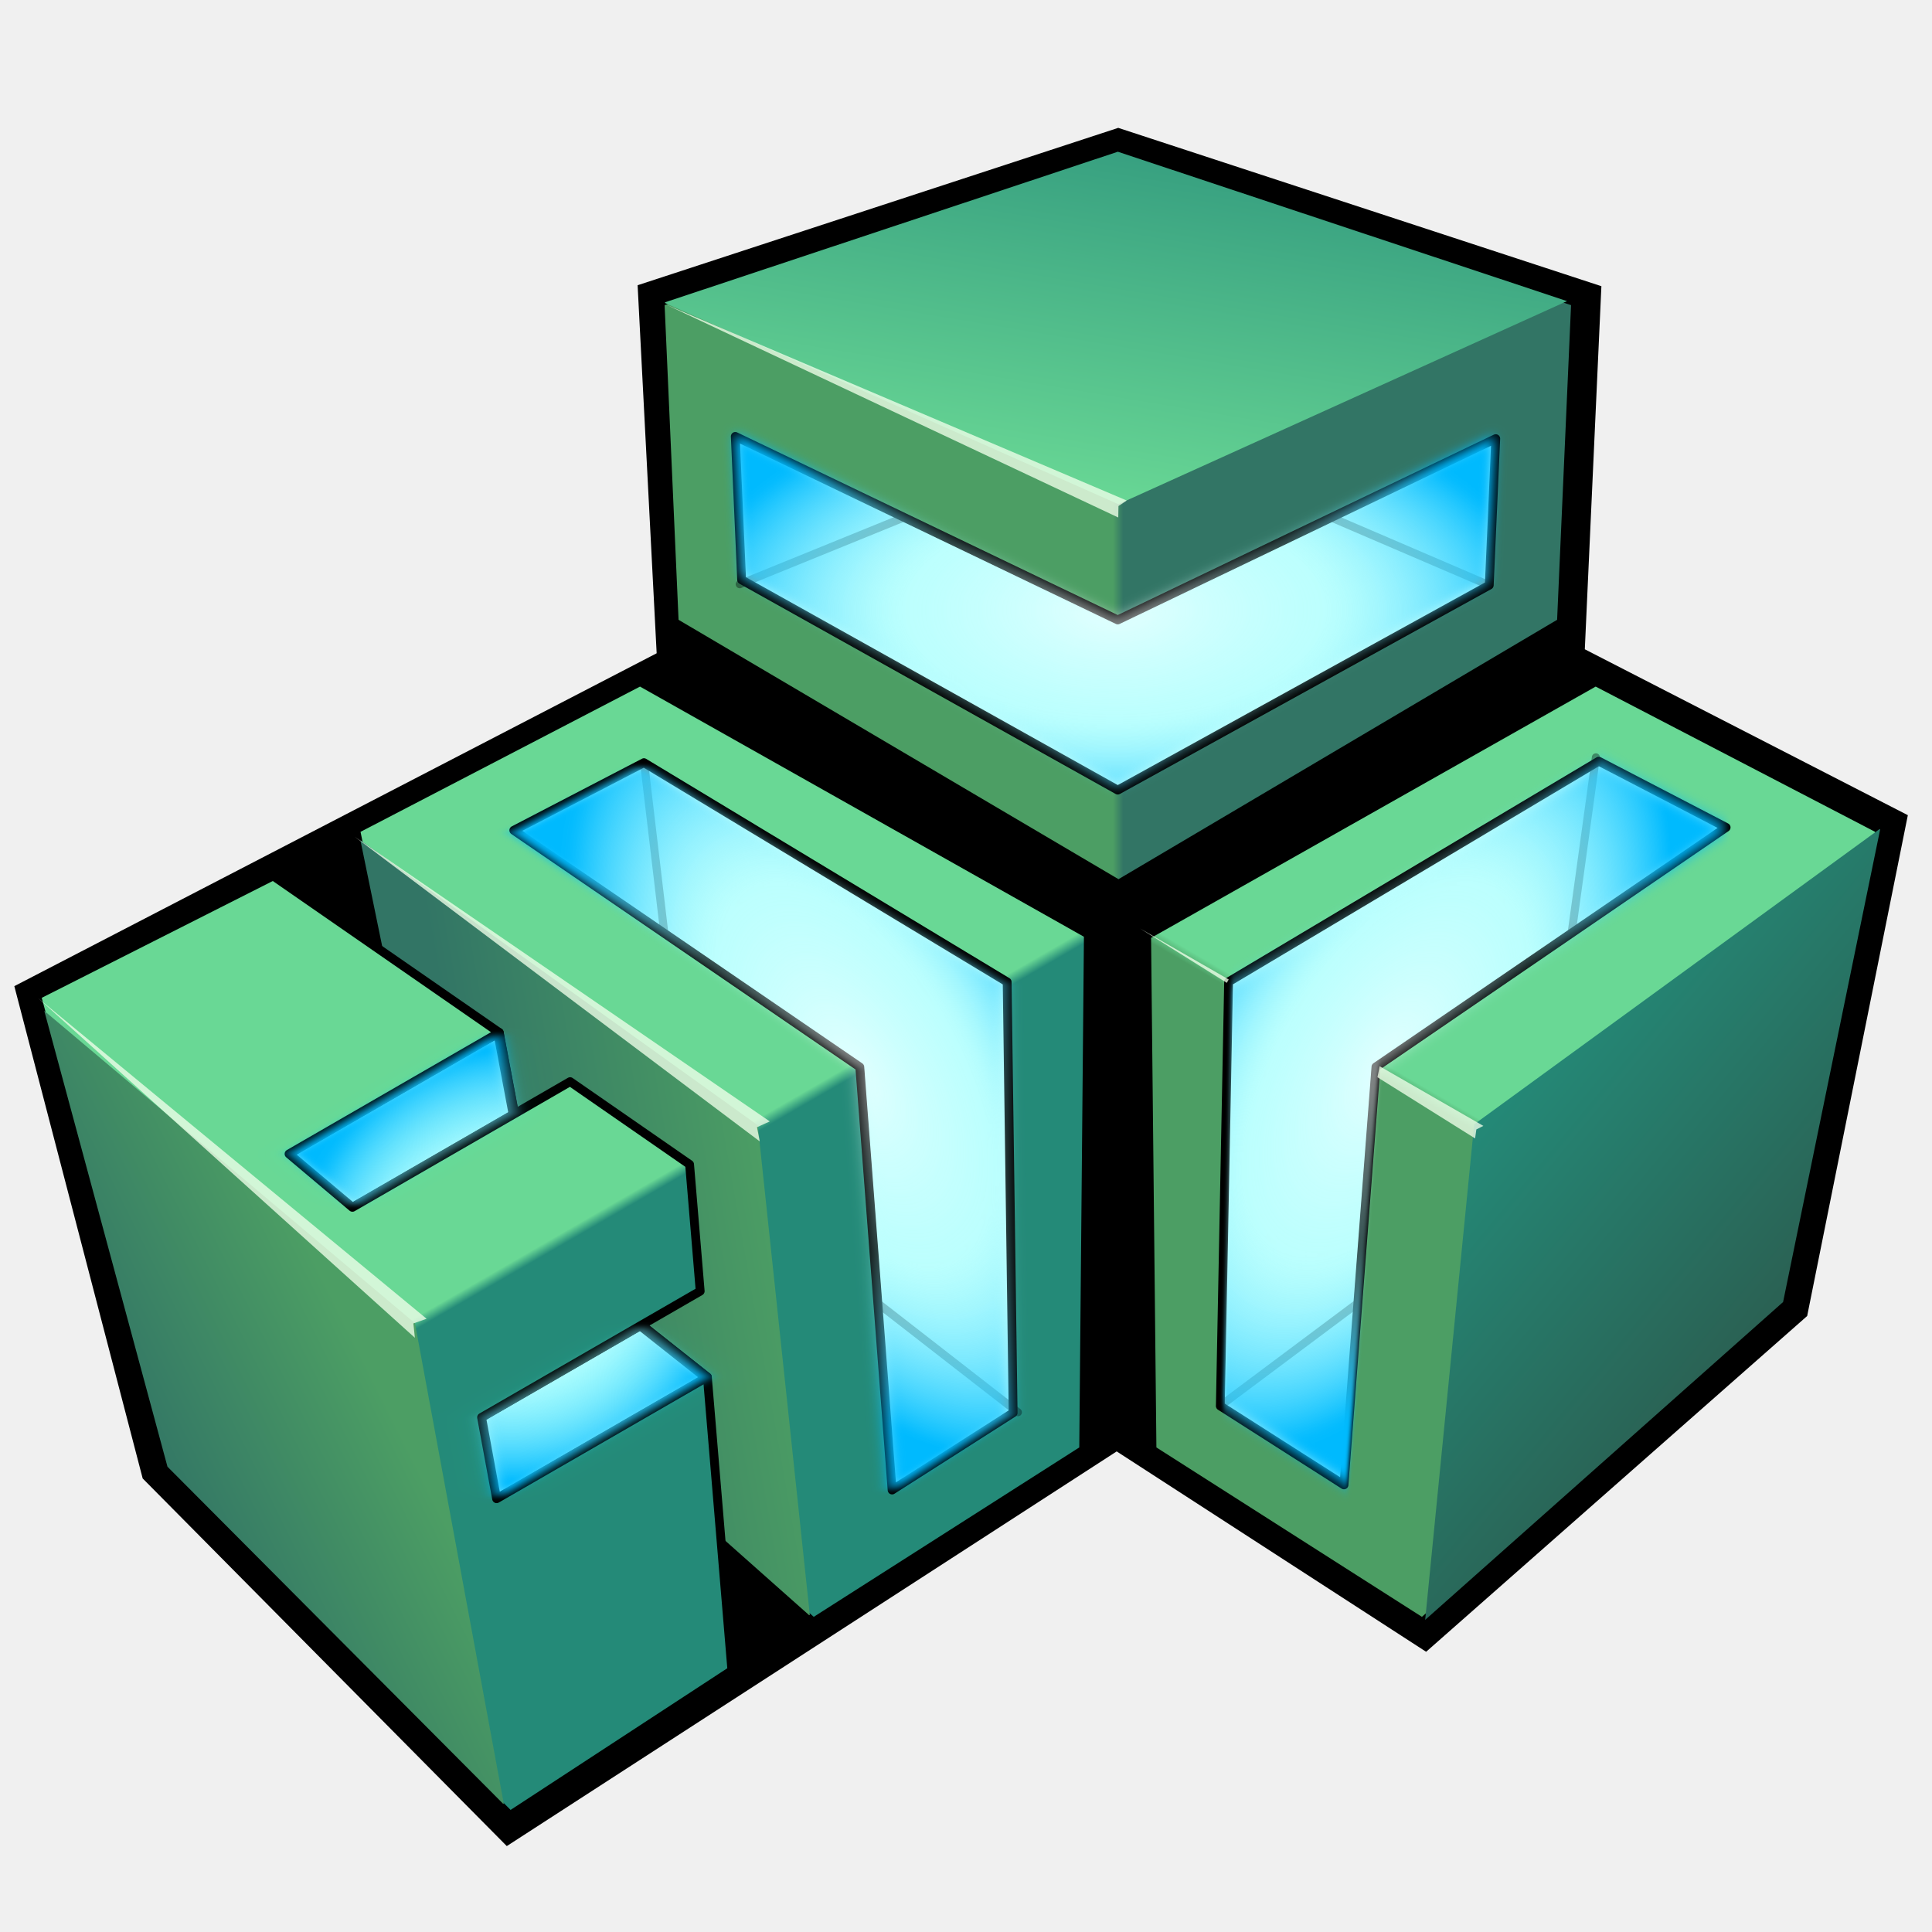
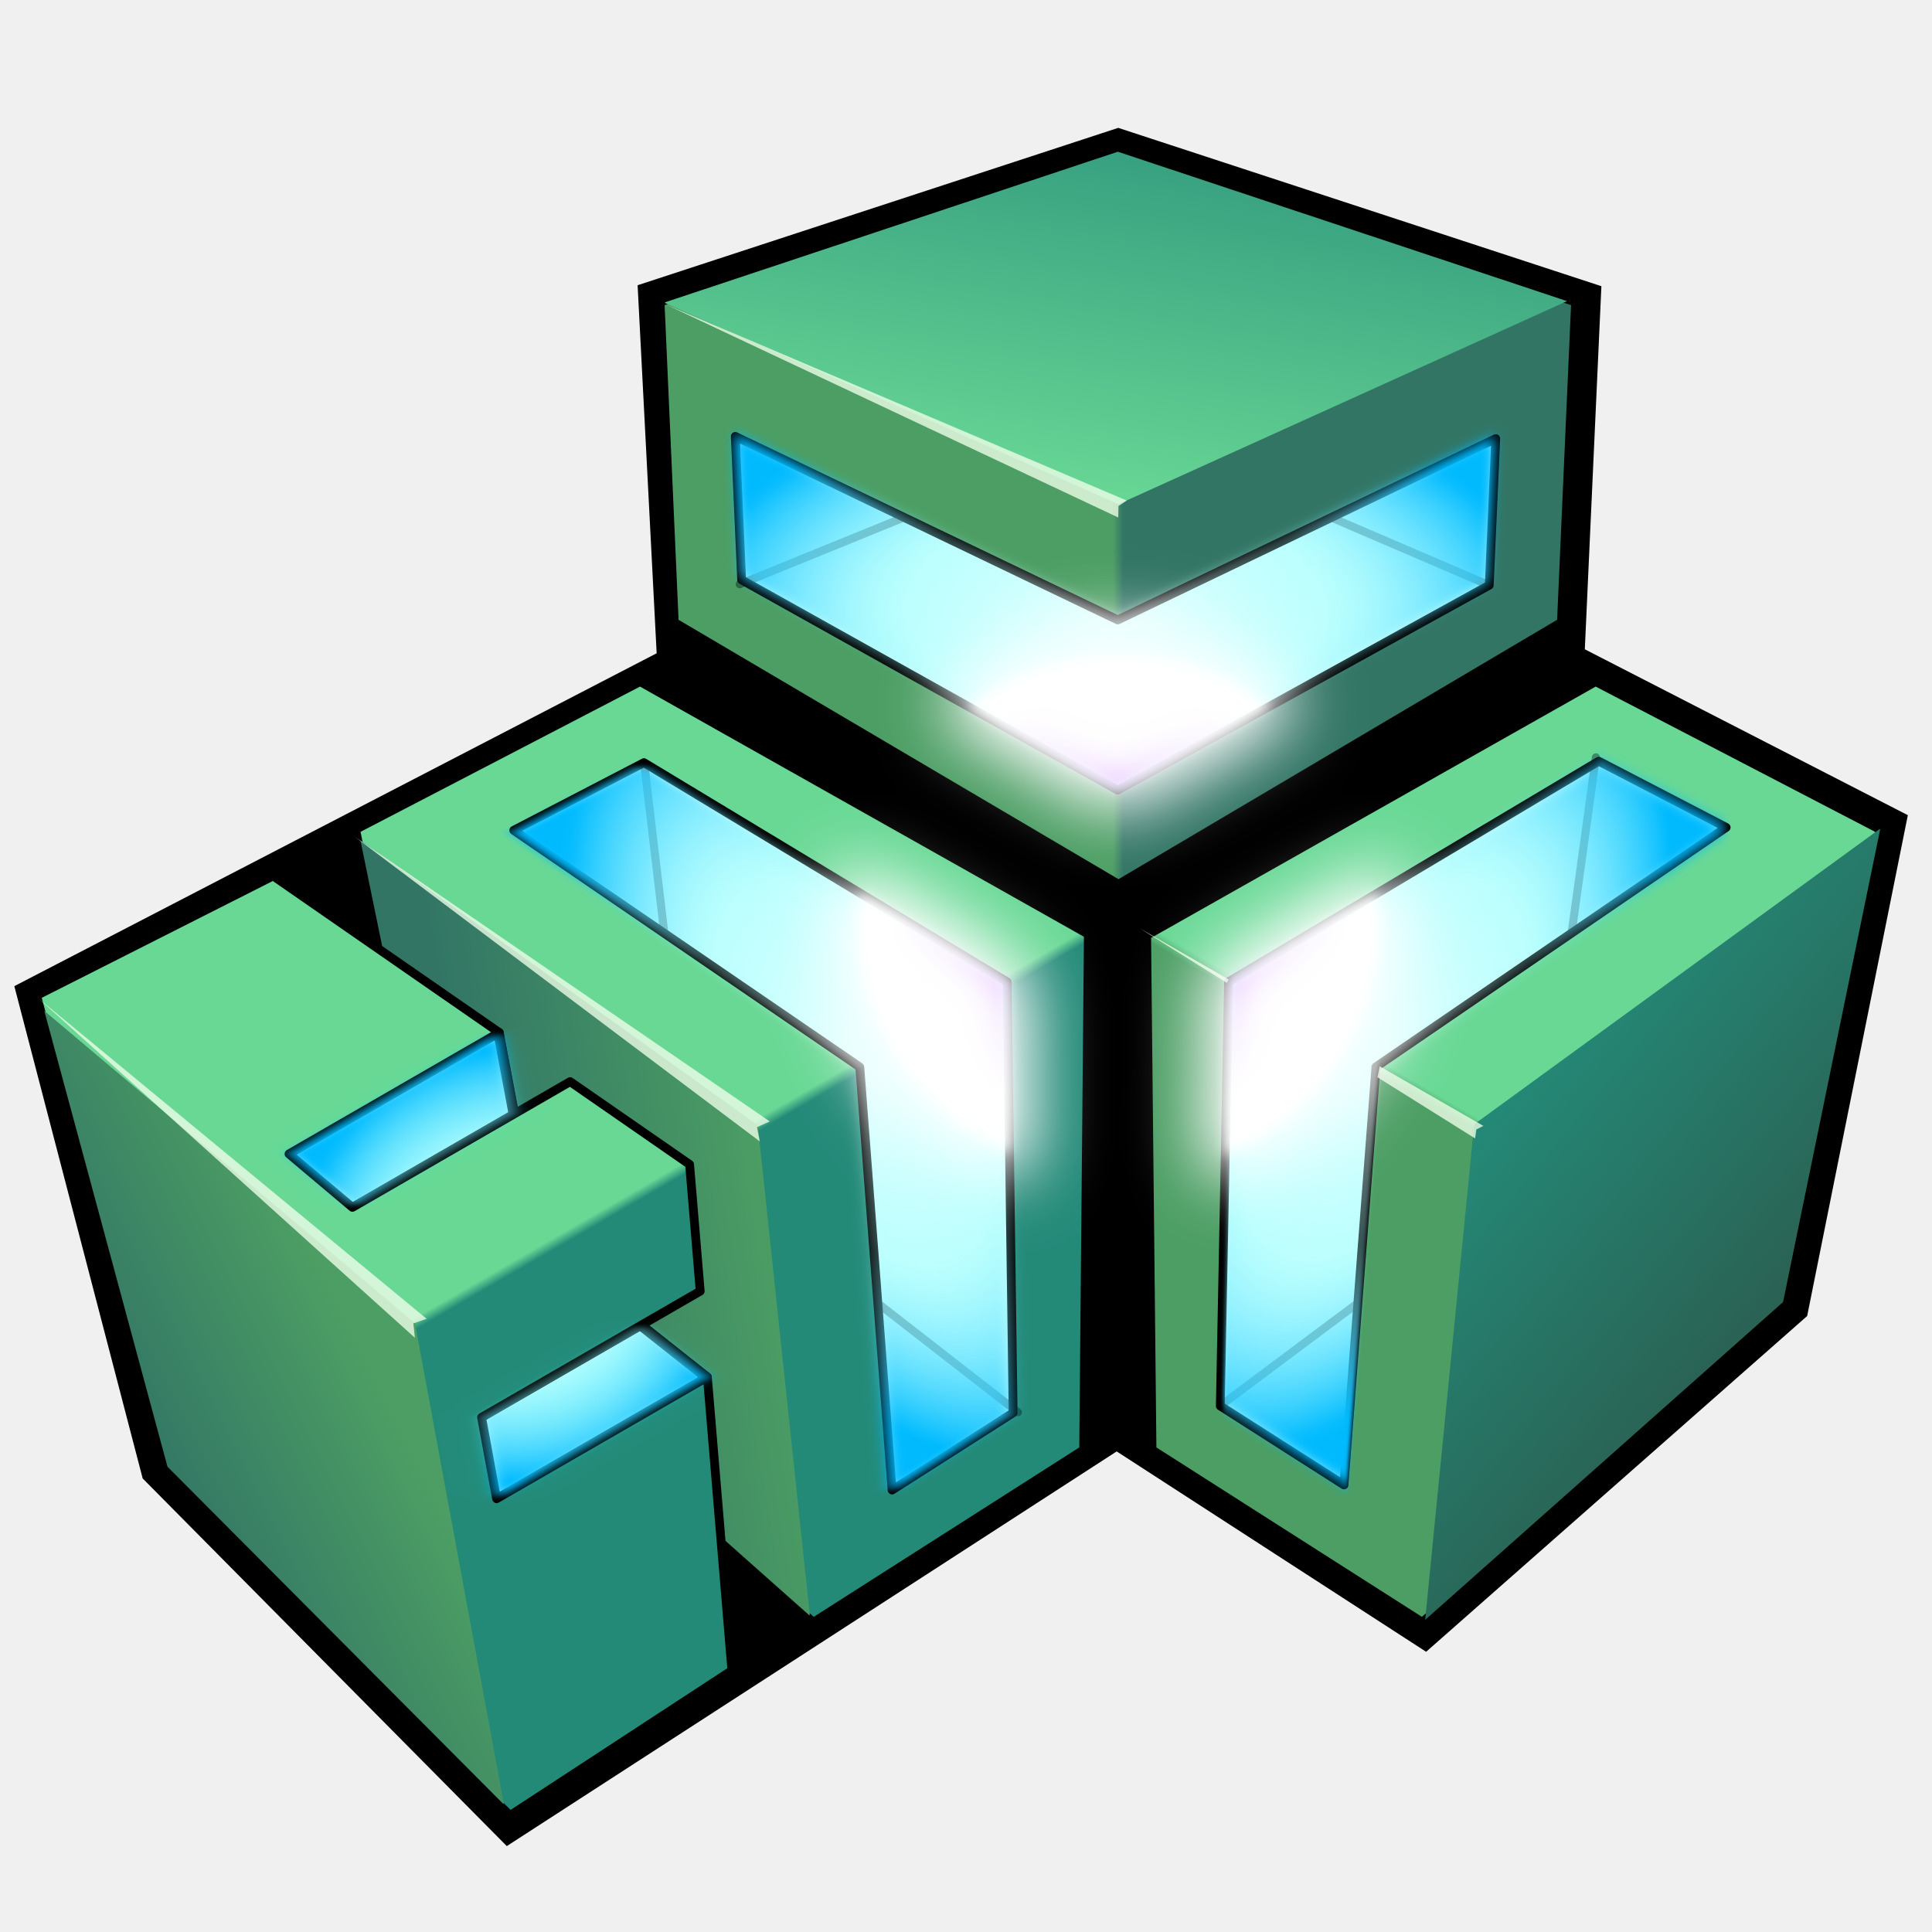
<svg xmlns="http://www.w3.org/2000/svg" xmlns:xlink="http://www.w3.org/1999/xlink" width="512" height="512" viewBox="0 0 512 512" id="svg2" version="1.1">
  <defs id="defs4">
+     <linearGradient id="linearGradient4269">
+       <stop style="stop-color:#9c04ff;stop-opacity:1" offset="0" id="stop4271" />
+       <stop id="stop4277" offset="0.422" style="stop-color:#9b02ff;stop-opacity:1" />
+       <stop style="stop-color:#ffffff;stop-opacity:1" offset="1" id="stop4273" />
+     </linearGradient>
    <linearGradient id="linearGradient4358-9">
      <stop style="stop-color:#2a6254;stop-opacity:1" offset="0" id="stop4582" />
      <stop style="stop-color:#248a78;stop-opacity:1" offset="1" id="stop4584" />
    </linearGradient>
    <linearGradient id="linearGradient4917-0">
      <stop id="stop4570" offset="0" style="stop-color:#4c9e64;stop-opacity:1" />
      <stop id="stop4572" offset="1" style="stop-color:#69d895;stop-opacity:1" />
    </linearGradient>
    <linearGradient id="linearGradient4358">
      <stop id="stop4537" offset="0" style="stop-color:#327565;stop-opacity:1" />
      <stop id="stop4539" offset="1" style="stop-color:#4c9e64;stop-opacity:1" />
    </linearGradient>
    <linearGradient id="linearGradient5368">
      <stop id="stop5372" offset="0" style="stop-color:#ffffff;stop-opacity:0.534" />
      <stop style="stop-color:#a8fffe;stop-opacity:0.329" offset="0.5" id="stop5378" />
      <stop id="stop5370" offset="1" style="stop-color:#00bafe;stop-opacity:1" />
    </linearGradient>
    <linearGradient id="linearGradient4917">
      <stop style="stop-color:#248a78;stop-opacity:1" offset="0" id="stop4919" />
      <stop style="stop-color:#69d895;stop-opacity:1" offset="1" id="stop4921" />
    </linearGradient>
    <linearGradient id="linearGradient4312">
      <stop style="stop-color:#000000;stop-opacity:1;" offset="0" id="stop4314" />
      <stop style="stop-color:#000000;stop-opacity:0;" offset="1" id="stop4316" />
    </linearGradient>
    <linearGradient xlink:href="#linearGradient4312" id="linearGradient4318" x1="-282.664" y1="79.622" x2="280.963" y2="79.622" gradientUnits="userSpaceOnUse" />
    <linearGradient gradientTransform="translate(279.3168,264.7703)" xlink:href="#linearGradient4358" id="linearGradient4860-3" gradientUnits="userSpaceOnUse" x1="-219.938" y1="2.961" x2="-5.751" y2="80.974" />
    <linearGradient gradientTransform="translate(509.0751,282.7091)" xlink:href="#linearGradient4917" id="linearGradient4923-4" x1="-201.543" y1="83.675" x2="-201.543" y2="75.7" gradientUnits="userSpaceOnUse" />
    <filter style="color-interpolation-filters:sRGB" id="filter5364" x="-0.172" width="1.344" y="-0.107" height="1.214">
      <feGaussianBlur stdDeviation="13.583" id="feGaussianBlur5366" />
    </filter>
    <filter style="color-interpolation-filters:sRGB" id="filter5380" x="-0.038" width="1.076" y="-0.018" height="1.035">
      <feGaussianBlur stdDeviation="4.224" id="feGaussianBlur5382" />
    </filter>
    <radialGradient xlink:href="#linearGradient5368" id="radialGradient5374-0" cx="72.105" cy="81.383" fx="72.105" fy="81.383" r="166.679" gradientTransform="matrix(1,0,0,1.925221,72.11161,141.7521)" gradientUnits="userSpaceOnUse" />
    <linearGradient xlink:href="#linearGradient4917" id="linearGradient3445" gradientUnits="userSpaceOnUse" gradientTransform="matrix(0.3026896,-0.1747579,0.1747579,0.3026896,-532.5456,897.696)" x1="-201.543" y1="83.675" x2="-201.543" y2="75.7" />
    <linearGradient xlink:href="#linearGradient4358" id="linearGradient3447" gradientUnits="userSpaceOnUse" gradientTransform="matrix(0.2940585,-0.1697748,0.1697748,0.2940585,-535.6849,900.442)" x1="-517.804" y1="12.381" x2="-326.605" y2="23.935" />
    <radialGradient xlink:href="#linearGradient5368" id="radialGradient3449" gradientUnits="userSpaceOnUse" gradientTransform="matrix(1,0,0,0.9811863,-25.94417,0.4668728)" cx="-198.662" cy="80.255" fx="-198.662" fy="80.255" r="166.679" />
    <linearGradient xlink:href="#linearGradient4917" id="linearGradient3605" gradientUnits="userSpaceOnUse" x1="58.884" y1="83.512" x2="58.884" y2="74.84" gradientTransform="matrix(0.3026896,-0.1747579,0.1747579,0.3026896,-524.6925,893.1621)" />
    <linearGradient xlink:href="#linearGradient4358" id="linearGradient3607" gradientUnits="userSpaceOnUse" x1="-219.938" y1="2.961" x2="-5.751" y2="80.974" gradientTransform="matrix(0.2972224,-0.1716014,0.1716014,0.2972224,-525.3339,894.1235)" />
    <radialGradient xlink:href="#linearGradient5368" id="radialGradient3609" gradientUnits="userSpaceOnUse" gradientTransform="matrix(1,0,0,1.925221,-2.322193,-74.5736)" cx="72.105" cy="81.383" fx="72.105" fy="81.383" r="166.679" />
    <linearGradient xlink:href="#linearGradient4358" id="linearGradient3665" gradientUnits="userSpaceOnUse" x1="37.851" y1="75.49" x2="37.851" y2="83.263" gradientTransform="matrix(0,0.3495159,-0.3495159,0,-391.1963,758.3429)" />
    <linearGradient xlink:href="#linearGradient4917" id="linearGradient3667" gradientUnits="userSpaceOnUse" x1="-376.803" y1="18.998" x2="-5.751" y2="80.974" gradientTransform="matrix(0,0.345681,-0.345681,0,-391.5068,757.7899)" />
    <radialGradient xlink:href="#linearGradient5368" id="radialGradient3669" gradientUnits="userSpaceOnUse" gradientTransform="matrix(1,0,0,1.925221,-2.322193,-74.5736)" cx="72.105" cy="81.383" fx="72.105" fy="81.383" r="166.679" />
    <linearGradient xlink:href="#linearGradient4917-0" id="linearGradient3685" gradientUnits="userSpaceOnUse" x1="50.727" y1="75.215" x2="50.696" y2="84.917" gradientTransform="matrix(-0.3026896,-0.1747579,0.1747579,-0.3026896,-341.1876,941.3636)" />
    <linearGradient xlink:href="#linearGradient4358-9" id="linearGradient3687" gradientUnits="userSpaceOnUse" x1="-267.748" y1="47.975" x2="-6.009" y2="91.911" gradientTransform="matrix(-0.3026896,-0.1747579,0.1747579,-0.3026896,-341.1876,941.3636)" />
    <radialGradient xlink:href="#linearGradient5368" id="radialGradient3689" gradientUnits="userSpaceOnUse" gradientTransform="matrix(1,0,0,1.925221,-2.322193,-74.5736)" cx="72.105" cy="81.383" fx="72.105" fy="81.383" r="166.679" />
+     <filter style="color-interpolation-filters:sRGB" id="filter4251" x="-0.027" width="1.054" y="-0.028" height="1.057">
+       <feGaussianBlur stdDeviation="1.612" id="feGaussianBlur4253" />
+     </filter>
+     <filter style="color-interpolation-filters:sRGB" id="filter4265" x="-0.152" width="1.305" y="-0.16" height="1.32">
+       <feGaussianBlur stdDeviation="9.109" id="feGaussianBlur4267" />
+     </filter>
+     <radialGradient xlink:href="#linearGradient4269" id="radialGradient4275" cx="296.429" cy="239.915" fx="296.429" fy="239.915" r="75.632" gradientTransform="matrix(0.8329554,0,0,0.7956702,49.51681,49.02184)" gradientUnits="userSpaceOnUse" />
  </defs>
  <g id="layer1" transform="translate(715.2637,-621.0254)">
    <path style="color:#000000;clip-rule:nonzero;display:inline;overflow:visible;visibility:visible;opacity:1;isolation:auto;mix-blend-mode:normal;color-interpolation:sRGB;color-interpolation-filters:linearRGB;solid-color:#000000;solid-opacity:1;fill:#000000;fill-opacity:1;fill-rule:evenodd;stroke:none;stroke-width:5;stroke-linecap:butt;stroke-linejoin:round;stroke-miterlimit:23;stroke-dasharray:none;stroke-dashoffset:0;stroke-opacity:1;marker:none;color-rendering:auto;image-rendering:auto;shape-rendering:auto;text-rendering:auto;enable-background:accumulate" d="m -711.469,882.366 170.227,-88.217 -5.047,-97.534 127.371,-41.706 128.039,41.96 -4.392,96.224 85.604,43.963 -26.681,132.726 -100.977,88.981 -82.006,-53.098 -161.629,104.594 -96.491,-97.425 -34.017,-130.47 z" id="path4543" />
    <path style="color:#000000;clip-rule:nonzero;display:inline;overflow:visible;visibility:visible;opacity:1;isolation:auto;mix-blend-mode:normal;color-interpolation:sRGB;color-interpolation-filters:linearRGB;solid-color:#000000;solid-opacity:1;fill:#a5a5a5;fill-opacity:1;fill-rule:evenodd;stroke:none;stroke-width:6.11;stroke-linecap:round;stroke-linejoin:round;stroke-miterlimit:23;stroke-dasharray:none;stroke-dashoffset:0;stroke-opacity:1;marker:none;color-rendering:auto;image-rendering:auto;shape-rendering:auto;text-rendering:auto;enable-background:accumulate" d="m -545.518,822.707 6.306,45.651 51.805,35.438 4.783,62.636 37.11,28.855 0.167,-0.105 -2.987,-114.009 -97.185,-58.466 z" id="path4243" />
    <path id="path4227" d="m -621.044,840.842 25.72,125.234 95.595,84.891 71.649,-45.71 1.245,-136.663 -118.798,-66.945 z" style="color:#000000;clip-rule:nonzero;display:inline;overflow:visible;visibility:visible;opacity:1;isolation:auto;mix-blend-mode:normal;color-interpolation:sRGB;color-interpolation-filters:linearRGB;solid-color:#000000;solid-opacity:1;fill:url(#linearGradient3605);fill-opacity:1;fill-rule:evenodd;stroke:#000000;stroke-width:2.34;stroke-linecap:round;stroke-linejoin:round;stroke-miterlimit:23;stroke-dasharray:none;stroke-dashoffset:0;stroke-opacity:1;marker:none;color-rendering:auto;image-rendering:auto;shape-rendering:auto;text-rendering:auto;enable-background:accumulate" />
    <path style="color:#000000;clip-rule:nonzero;display:inline;overflow:visible;visibility:visible;opacity:1;isolation:auto;mix-blend-mode:normal;color-interpolation:sRGB;color-interpolation-filters:linearRGB;solid-color:#000000;solid-opacity:1;fill:#c5fffe;fill-opacity:1;fill-rule:evenodd;stroke:#000000;stroke-width:2.34;stroke-linecap:round;stroke-linejoin:round;stroke-miterlimit:23;stroke-dasharray:none;stroke-dashoffset:0;stroke-opacity:1;marker:none;color-rendering:auto;image-rendering:auto;shape-rendering:auto;text-rendering:auto;enable-background:accumulate" d="m -579.103,841.069 91.695,62.727 8.56,112.094 32.073,-20.461 -1.582,-114.179 -96.257,-58.107 -34.49,17.925 z" id="path4233" />
    <path id="path4229" d="m -619.748,843.706 25.059,122.014 93.869,83.357 0.162,-0.103 -13.784,-129.743 -105.305,-75.525 z" style="color:#000000;clip-rule:nonzero;display:inline;overflow:visible;visibility:visible;opacity:1;isolation:auto;mix-blend-mode:normal;color-interpolation:sRGB;color-interpolation-filters:linearRGB;solid-color:#000000;solid-opacity:1;fill:url(#linearGradient3607);fill-opacity:1;fill-rule:evenodd;stroke:none;stroke-width:6.695;stroke-linecap:round;stroke-linejoin:round;stroke-miterlimit:23;stroke-dasharray:none;stroke-dashoffset:0;stroke-opacity:1;marker:none;color-rendering:auto;image-rendering:auto;shape-rendering:auto;text-rendering:auto;enable-background:accumulate" />
    <path id="path4248" d="m -544.577,823.131 5.366,45.226 51.805,35.438 4.783,62.636 37.11,28.855" style="color:#000000;clip-rule:nonzero;display:inline;overflow:visible;visibility:visible;opacity:1;isolation:auto;mix-blend-mode:normal;color-interpolation:sRGB;color-interpolation-filters:linearRGB;solid-color:#000000;solid-opacity:1;fill:none;fill-opacity:1;fill-rule:evenodd;stroke:#000000;stroke-width:2.136;stroke-linecap:round;stroke-linejoin:round;stroke-miterlimit:23;stroke-dasharray:none;stroke-dashoffset:0;stroke-opacity:0.388;marker:none;color-rendering:auto;image-rendering:auto;shape-rendering:auto;text-rendering:auto;enable-background:accumulate" />
    <path id="path5252" d="M -62.617,-206.189 74.85,80.411 -64.297,370.401 44.445,365.585 203.863,80.411 48.484,-201.265 l -111.102,-4.924 z" style="color:#000000;clip-rule:nonzero;display:inline;overflow:visible;visibility:visible;opacity:1;isolation:auto;mix-blend-mode:normal;color-interpolation:sRGB;color-interpolation-filters:linearRGB;solid-color:#000000;solid-opacity:1;fill:url(#radialGradient3609);fill-opacity:1;fill-rule:evenodd;stroke:none;stroke-width:6.695;stroke-linecap:round;stroke-linejoin:round;stroke-miterlimit:23;stroke-dasharray:none;stroke-dashoffset:0;stroke-opacity:1;marker:none;filter:url(#filter5380);color-rendering:auto;image-rendering:auto;shape-rendering:auto;text-rendering:auto;enable-background:accumulate" transform="matrix(0.3026896,-0.1747579,0.1747579,0.3026896,-524.6925,893.162)" />
    <path id="path3653" d="m -319.767,775.535 -42.688,-17.364 -56.593,27.145 -56.636,-27.176 -43.544,17.711 0.007,0.197 100.228,54.418 99.226,-54.932 z" style="color:#000000;clip-rule:nonzero;display:inline;overflow:visible;visibility:visible;opacity:1;isolation:auto;mix-blend-mode:normal;color-interpolation:sRGB;color-interpolation-filters:linearRGB;solid-color:#000000;solid-opacity:1;fill:#a5a5a5;fill-opacity:1;fill-rule:evenodd;stroke:none;stroke-width:6.11;stroke-linecap:round;stroke-linejoin:round;stroke-miterlimit:23;stroke-dasharray:none;stroke-dashoffset:0;stroke-opacity:1;marker:none;color-rendering:auto;image-rendering:auto;shape-rendering:auto;text-rendering:auto;enable-background:accumulate" />
    <path style="color:#000000;clip-rule:nonzero;display:inline;overflow:visible;visibility:visible;opacity:1;isolation:auto;mix-blend-mode:normal;color-interpolation:sRGB;color-interpolation-filters:linearRGB;solid-color:#000000;solid-opacity:1;fill:url(#linearGradient3665);fill-opacity:1.0;fill-rule:evenodd;stroke:#000000;stroke-width:2.34;stroke-linecap:round;stroke-linejoin:round;stroke-miterlimit:23;stroke-dasharray:none;stroke-dashoffset:0;stroke-opacity:1;marker:none;color-rendering:auto;image-rendering:auto;shape-rendering:auto;text-rendering:auto;enable-background:accumulate" d="m -297.71,701.06 -121.316,-40.343 -121.315,40.343 3.762,84.905 117.731,69.409 117.375,-69.409 z" id="path3655" />
    <path id="path3657" d="m -318.877,737.269 -100.171,48.047 -101.356,-48.634 1.683,38.007 99.673,55.719 98.45,-54.307 1.721,-38.832 z" style="color:#000000;clip-rule:nonzero;display:inline;overflow:visible;visibility:visible;opacity:1;isolation:auto;mix-blend-mode:normal;color-interpolation:sRGB;color-interpolation-filters:linearRGB;solid-color:#000000;solid-opacity:1;fill:#c5fffe;fill-opacity:1;fill-rule:evenodd;stroke:#000000;stroke-width:2.34;stroke-linecap:round;stroke-linejoin:round;stroke-miterlimit:23;stroke-dasharray:none;stroke-dashoffset:0;stroke-opacity:1;marker:none;color-rendering:auto;image-rendering:auto;shape-rendering:auto;text-rendering:auto;enable-background:accumulate" />
    <path style="color:#000000;clip-rule:nonzero;display:inline;overflow:visible;visibility:visible;opacity:1;isolation:auto;mix-blend-mode:normal;color-interpolation:sRGB;color-interpolation-filters:linearRGB;solid-color:#000000;solid-opacity:1;fill:url(#linearGradient3667);fill-opacity:1.0;fill-rule:evenodd;stroke:none;stroke-width:6.695;stroke-linecap:round;stroke-linejoin:round;stroke-miterlimit:23;stroke-dasharray:none;stroke-dashoffset:0;stroke-opacity:1;marker:none;color-rendering:auto;image-rendering:auto;shape-rendering:auto;text-rendering:auto;enable-background:accumulate" d="m -299.981,700.825 -119.05,-39.589 -119.984,39.9 0.007,0.193 120.114,53.316 118.912,-53.82 z" id="path3659" />
    <path style="color:#000000;clip-rule:nonzero;display:inline;overflow:visible;visibility:visible;opacity:1;isolation:auto;mix-blend-mode:normal;color-interpolation:sRGB;color-interpolation-filters:linearRGB;solid-color:#000000;solid-opacity:1;fill:none;fill-opacity:1;fill-rule:evenodd;stroke:#000000;stroke-width:2.136;stroke-linecap:round;stroke-linejoin:round;stroke-miterlimit:23;stroke-dasharray:none;stroke-dashoffset:0;stroke-opacity:0.388;marker:none;color-rendering:auto;image-rendering:auto;shape-rendering:auto;text-rendering:auto;enable-background:accumulate" d="m -320.605,776.137 -41.85,-17.966 -56.593,27.145 -56.636,-27.176 -43.544,17.711" id="path3661" />
    <path style="color:#000000;clip-rule:nonzero;display:inline;overflow:visible;visibility:visible;opacity:1;isolation:auto;mix-blend-mode:normal;color-interpolation:sRGB;color-interpolation-filters:linearRGB;solid-color:#000000;solid-opacity:1;fill:url(#radialGradient3669);fill-opacity:1;fill-rule:evenodd;stroke:none;stroke-width:6.695;stroke-linecap:round;stroke-linejoin:round;stroke-miterlimit:23;stroke-dasharray:none;stroke-dashoffset:0;stroke-opacity:1;marker:none;filter:url(#filter5380);color-rendering:auto;image-rendering:auto;shape-rendering:auto;text-rendering:auto;enable-background:accumulate" d="M -62.617,-206.189 74.85,80.411 -64.297,370.401 44.445,365.585 203.863,80.411 48.484,-201.265 l -111.102,-4.924 z" id="path3663" transform="matrix(0,0.3495159,-0.3495159,0,-391.1963,758.3429)" />
    <path style="color:#000000;clip-rule:nonzero;display:inline;overflow:visible;visibility:visible;opacity:1;isolation:auto;mix-blend-mode:normal;color-interpolation:sRGB;color-interpolation-filters:linearRGB;solid-color:#000000;solid-opacity:1;fill:#a5a5a5;fill-opacity:1;fill-rule:evenodd;stroke:none;stroke-width:6.11;stroke-linecap:round;stroke-linejoin:round;stroke-miterlimit:23;stroke-dasharray:none;stroke-dashoffset:0;stroke-opacity:1;marker:none;color-rendering:auto;image-rendering:auto;shape-rendering:auto;text-rendering:auto;enable-background:accumulate" d="m -391.791,994.627 36.382,-28.287 4.788,-62.583 51.853,-35.46 6.434,-46.566 -0.175,-0.092 -97.241,59.591 -2.04,113.398 z" id="path3673" />
    <path id="path3675" d="m -338.322,1050.966 95.596,-84.891 25.72,-125.233 -75.41,-39.194 -118.976,67.254 1.423,136.354 z" style="color:#000000;clip-rule:nonzero;display:inline;overflow:visible;visibility:visible;opacity:1;isolation:auto;mix-blend-mode:normal;color-interpolation:sRGB;color-interpolation-filters:linearRGB;solid-color:#000000;solid-opacity:1;fill:url(#linearGradient3685);fill-opacity:1;fill-rule:evenodd;stroke:#000000;stroke-width:2.34;stroke-linecap:round;stroke-linejoin:round;stroke-miterlimit:23;stroke-dasharray:none;stroke-dashoffset:0;stroke-opacity:1;marker:none;color-rendering:auto;image-rendering:auto;shape-rendering:auto;text-rendering:auto;enable-background:accumulate" />
    <path style="color:#000000;clip-rule:nonzero;display:inline;overflow:visible;visibility:visible;opacity:1;isolation:auto;mix-blend-mode:normal;color-interpolation:sRGB;color-interpolation-filters:linearRGB;solid-color:#000000;solid-opacity:1;fill:#c5fffe;fill-opacity:1;fill-rule:evenodd;stroke:#000000;stroke-width:2.34;stroke-linecap:round;stroke-linejoin:round;stroke-miterlimit:23;stroke-dasharray:none;stroke-dashoffset:0;stroke-opacity:1;marker:none;color-rendering:auto;image-rendering:auto;shape-rendering:auto;text-rendering:auto;enable-background:accumulate" d="m -359.096,1014.531 8.476,-110.774 92.796,-63.46 -33.757,-17.546 -98.091,58.46 -2.193,112.414 32.769,20.906 z" id="path3677" />
    <path id="path3679" d="m -337.578,1050.305 94.851,-84.23 25.72,-125.233 -0.173,-0.09 -107.409,78.222 -12.989,131.332 z" style="color:#000000;clip-rule:nonzero;display:inline;overflow:visible;visibility:visible;opacity:1;isolation:auto;mix-blend-mode:normal;color-interpolation:sRGB;color-interpolation-filters:linearRGB;solid-color:#000000;solid-opacity:1;fill:url(#linearGradient3687);fill-opacity:1;fill-rule:evenodd;stroke:none;stroke-width:6.695;stroke-linecap:round;stroke-linejoin:round;stroke-miterlimit:23;stroke-dasharray:none;stroke-dashoffset:0;stroke-opacity:1;marker:none;color-rendering:auto;image-rendering:auto;shape-rendering:auto;text-rendering:auto;enable-background:accumulate" />
    <path id="path3681" d="m -391.893,993.6 36.484,-27.26 4.788,-62.583 51.853,-35.46 6.434,-46.566" style="color:#000000;clip-rule:nonzero;display:inline;overflow:visible;visibility:visible;opacity:1;isolation:auto;mix-blend-mode:normal;color-interpolation:sRGB;color-interpolation-filters:linearRGB;solid-color:#000000;solid-opacity:1;fill:none;fill-opacity:1;fill-rule:evenodd;stroke:#000000;stroke-width:2.136;stroke-linecap:round;stroke-linejoin:round;stroke-miterlimit:23;stroke-dasharray:none;stroke-dashoffset:0;stroke-opacity:0.388;marker:none;color-rendering:auto;image-rendering:auto;shape-rendering:auto;text-rendering:auto;enable-background:accumulate" />
    <path id="path3683" d="M -62.617,-206.189 74.85,80.411 -64.297,370.401 44.445,365.585 203.863,80.411 48.484,-201.265 l -111.102,-4.924 z" style="color:#000000;clip-rule:nonzero;display:inline;overflow:visible;visibility:visible;opacity:1;isolation:auto;mix-blend-mode:normal;color-interpolation:sRGB;color-interpolation-filters:linearRGB;solid-color:#000000;solid-opacity:1;fill:url(#radialGradient3689);fill-opacity:1;fill-rule:evenodd;stroke:none;stroke-width:6.695;stroke-linecap:round;stroke-linejoin:round;stroke-miterlimit:23;stroke-dasharray:none;stroke-dashoffset:0;stroke-opacity:1;marker:none;filter:url(#filter5380);color-rendering:auto;image-rendering:auto;shape-rendering:auto;text-rendering:auto;enable-background:accumulate" transform="matrix(-0.3026896,-0.1747579,0.1747579,-0.3026896,-341.1876,941.3636)" />
    <path id="path4191" d="m -621.639,940.847 42.739,-24.675 -4.053,-21.514 -55.484,32.034 m 54.779,91.507 55.855,-32.248 -17.417,-13.798 -42.423,24.493" style="color:#000000;clip-rule:nonzero;display:inline;overflow:visible;visibility:visible;opacity:1;isolation:auto;mix-blend-mode:normal;color-interpolation:sRGB;color-interpolation-filters:linearRGB;solid-color:#000000;solid-opacity:1;fill:#c5fffe;fill-opacity:1;fill-rule:evenodd;stroke:#000000;stroke-width:2.34;stroke-linecap:round;stroke-linejoin:round;stroke-miterlimit:23;stroke-dasharray:none;stroke-dashoffset:0;stroke-opacity:1;marker:none;color-rendering:auto;image-rendering:auto;shape-rendering:auto;text-rendering:auto;enable-background:accumulate" />
    <path style="color:#000000;clip-rule:nonzero;display:inline;overflow:visible;visibility:visible;opacity:1;isolation:auto;mix-blend-mode:normal;color-interpolation:sRGB;color-interpolation-filters:linearRGB;solid-color:#000000;solid-opacity:1;fill:url(#linearGradient3445);fill-opacity:1;fill-rule:evenodd;stroke:#000000;stroke-width:2.34;stroke-linecap:round;stroke-linejoin:round;stroke-miterlimit:23;stroke-dasharray:none;stroke-dashoffset:0;stroke-opacity:1;marker:none;color-rendering:auto;image-rendering:auto;shape-rendering:auto;text-rendering:auto;enable-background:accumulate" d="m -705.578,884.85 33.868,125.328 91.602,91.994 58.808,-38.446 -6.504,-77.774 -55.855,32.248 -3.985,-21.553 57.937,-33.45 -2.809,-33.596 -31.657,-21.931 -57.693,33.309 -16.798,-14.156 55.71,-32.164 -59.926,-41.515 -62.699,31.706 z" id="path4152" />
    <path style="color:#000000;clip-rule:nonzero;display:inline;overflow:visible;visibility:visible;opacity:1;isolation:auto;mix-blend-mode:normal;color-interpolation:sRGB;color-interpolation-filters:linearRGB;solid-color:#000000;solid-opacity:1;fill:url(#linearGradient3447);fill-opacity:1;fill-rule:evenodd;stroke:none;stroke-width:6.695;stroke-linecap:round;stroke-linejoin:round;stroke-miterlimit:23;stroke-dasharray:none;stroke-dashoffset:0;stroke-opacity:1;marker:none;color-rendering:auto;image-rendering:auto;shape-rendering:auto;text-rendering:auto;enable-background:accumulate" d="m -703.527,888.91 32.646,120.806 88.99,89.371 0.131,-0.086 -23.538,-127.312 -98.23,-82.779 z" id="path4177" />
    <path style="color:#000000;clip-rule:nonzero;display:inline;overflow:visible;visibility:visible;opacity:1;isolation:auto;mix-blend-mode:normal;color-interpolation:sRGB;color-interpolation-filters:linearRGB;solid-color:#000000;solid-opacity:1;fill:#a5a5a5;fill-opacity:1;fill-rule:evenodd;stroke:#000000;stroke-width:2.722;stroke-linecap:butt;stroke-linejoin:round;stroke-miterlimit:23;stroke-dasharray:none;stroke-dashoffset:0;stroke-opacity:1;marker:none;color-rendering:auto;image-rendering:auto;shape-rendering:auto;text-rendering:auto;enable-background:accumulate" d="m -579.106,916.291 -4.053,-21.514 m 55.15,91.293 -17.417,-13.798" id="path4194" />
    <path style="color:#000000;clip-rule:nonzero;display:inline;overflow:visible;visibility:visible;opacity:1;isolation:auto;mix-blend-mode:normal;color-interpolation:sRGB;color-interpolation-filters:linearRGB;solid-color:#000000;solid-opacity:1;fill:#00faf6;fill-opacity:0.096;fill-rule:evenodd;stroke:none;stroke-width:6.695;stroke-linecap:round;stroke-linejoin:round;stroke-miterlimit:23;stroke-dasharray:none;stroke-dashoffset:0;stroke-opacity:1;marker:none;filter:url(#filter5364);color-rendering:auto;image-rendering:auto;shape-rendering:auto;text-rendering:auto;enable-background:accumulate" d="m -308.428,-20.532 141.197,0 20.735,-59.104 -183.303,0 m 4.825,305.098 184.529,0 -23.415,-59.104 -140.155,0" id="path5254" transform="matrix(0.3026896,-0.1747579,0.1747579,0.3026896,-524.6925,893.162)" />
    <path id="path5388" d="m -308.428,-20.532 141.197,0 20.735,-59.104 -183.303,0 m 4.825,305.098 184.529,0 -23.415,-59.104 -140.155,0" style="color:#000000;clip-rule:nonzero;display:inline;overflow:visible;visibility:visible;opacity:1;isolation:auto;mix-blend-mode:normal;color-interpolation:sRGB;color-interpolation-filters:linearRGB;solid-color:#000000;solid-opacity:1;fill:url(#radialGradient3449);fill-opacity:1;fill-rule:evenodd;stroke:none;stroke-width:6.695;stroke-linecap:round;stroke-linejoin:round;stroke-miterlimit:23;stroke-dasharray:none;stroke-dashoffset:0;stroke-opacity:1;marker:none;filter:url(#filter5380);color-rendering:auto;image-rendering:auto;shape-rendering:auto;text-rendering:auto;enable-background:accumulate" transform="matrix(0.3026896,-0.1747579,0.1747579,0.3026896,-524.6925,893.162)" />
    <path style="color:#000000;clip-rule:nonzero;display:inline;overflow:visible;visibility:visible;opacity:1;isolation:auto;mix-blend-mode:normal;color-interpolation:sRGB;color-interpolation-filters:linearRGB;solid-color:#000000;solid-opacity:1;fill:#f0ffe9;fill-opacity:0.779;fill-rule:evenodd;stroke:none;stroke-width:5;stroke-linecap:butt;stroke-linejoin:round;stroke-miterlimit:23;stroke-dasharray:none;stroke-dashoffset:0;stroke-opacity:1;marker:none;color-rendering:auto;image-rendering:auto;shape-rendering:auto;text-rendering:auto;enable-background:accumulate" d="m -705.1,885.587 102.89,84.922 -3.502,1.235 0.396,3.809 -99.784,-89.966 z" id="path4547" />
    <path id="path4551" d="m -621.292,842.752 110.02,75.456 -3.379,1.541 0.733,3.758 -107.374,-80.756 z" style="color:#000000;clip-rule:nonzero;display:inline;overflow:visible;visibility:visible;opacity:1;isolation:auto;mix-blend-mode:normal;color-interpolation:sRGB;color-interpolation-filters:linearRGB;solid-color:#000000;solid-opacity:1;fill:#f0ffe9;fill-opacity:0.779;fill-rule:evenodd;stroke:none;stroke-width:5;stroke-linecap:butt;stroke-linejoin:round;stroke-miterlimit:23;stroke-dasharray:none;stroke-dashoffset:0;stroke-opacity:1;marker:none;color-rendering:auto;image-rendering:auto;shape-rendering:auto;text-rendering:auto;enable-background:accumulate" />
    <path style="color:#000000;clip-rule:nonzero;display:inline;overflow:visible;visibility:visible;opacity:1;isolation:auto;mix-blend-mode:normal;color-interpolation:sRGB;color-interpolation-filters:linearRGB;solid-color:#000000;solid-opacity:1;fill:#f0ffe9;fill-opacity:0.779;fill-rule:evenodd;stroke:none;stroke-width:5;stroke-linecap:butt;stroke-linejoin:round;stroke-miterlimit:23;stroke-dasharray:none;stroke-dashoffset:0;stroke-opacity:1;marker:none;color-rendering:auto;image-rendering:auto;shape-rendering:auto;text-rendering:auto;enable-background:accumulate" d="m -538.705,701.762 122.038,51.91 -2.192,1.463 -0.055,3.035 -119.791,-56.408 z" id="path4555" />
    <path style="color:#000000;clip-rule:nonzero;display:inline;overflow:visible;visibility:visible;opacity:1;isolation:auto;mix-blend-mode:normal;color-interpolation:sRGB;color-interpolation-filters:linearRGB;solid-color:#000000;solid-opacity:1;fill:#f0ffe9;fill-opacity:0.779;fill-rule:evenodd;stroke:none;stroke-width:5;stroke-linecap:butt;stroke-linejoin:round;stroke-miterlimit:23;stroke-dasharray:none;stroke-dashoffset:0;stroke-opacity:1;marker:none;color-rendering:auto;image-rendering:auto;shape-rendering:auto;text-rendering:auto;enable-background:accumulate" d="M 302.123 246.062 L 325.117 260.469 L 325.621 259.572 L 302.123 246.062 z M 365.625 282.572 L 365.033 285.479 L 390.918 301.695 L 391.248 299.316 L 393.109 298.373 L 365.625 282.572 z " transform="translate(-715.2637,621.0254)" id="path4559" />
+     <path style="color:#000000;clip-rule:nonzero;display:inline;overflow:visible;visibility:visible;opacity:1;isolation:auto;mix-blend-mode:normal;color-interpolation:sRGB;color-interpolation-filters:linearRGB;solid-color:#000000;solid-opacity:1;fill:url(#radialGradient4275);fill-opacity:1;fill-rule:evenodd;stroke:#ffffff;stroke-width:2.378;stroke-linecap:butt;stroke-linejoin:round;stroke-miterlimit:23;stroke-dasharray:none;stroke-dashoffset:0;stroke-opacity:0.446;marker:none;filter:url(#filter4251);color-rendering:auto;image-rendering:auto;shape-rendering:auto;text-rendering:auto;enable-background:accumulate" d="m 296.673,171.536 c -14.713,0.032 -29.048,4.663 -40.998,13.246 l 40.432,22.602 41.344,-22.807 c -11.913,-8.466 -26.162,-13.023 -40.777,-13.041 z m 71.114,65.656 -40.244,23.984 -0.92,47.117 c 25.27,-11.383 41.533,-36.508 41.57,-64.223 -0.023,-2.298 -0.159,-4.594 -0.406,-6.879 z m -142.794,-0.141 c -0.212,2.184 -0.321,4.378 -0.328,6.572 0.033,27.486 16.029,52.45 40.986,63.967 l -0.643,-46.383 z" transform="matrix(0.9566307,0,0,0.9566307,-702.4078,631.4303)" id="path4226" />
+     <path style="color:#000000;clip-rule:nonzero;display:inline;overflow:visible;visibility:visible;opacity:1;isolation:auto;mix-blend-mode:normal;color-interpolation:sRGB;color-interpolation-filters:linearRGB;solid-color:#000000;solid-opacity:1;fill:#ffffff;fill-opacity:1;fill-rule:evenodd;stroke:none;stroke-width:5;stroke-linecap:butt;stroke-linejoin:round;stroke-miterlimit:23;stroke-dasharray:none;stroke-dashoffset:0;stroke-opacity:1;marker:none;filter:url(#filter4265);color-rendering:auto;image-rendering:auto;shape-rendering:auto;text-rendering:auto;enable-background:accumulate" d="m 295.203,163.553 c -16.774,1.003 -35.65,5.046 -46.562,18.842 -1.734,9.013 8.522,12.692 14.944,15.744 11.168,5.509 21.211,14.756 33.857,16.504 16.148,-6.86 31.41,-15.796 46.121,-25.229 4.711,-7.04 -3.068,-14.069 -9.332,-16.266 -11.884,-6.509 -25.482,-9.853 -39.029,-9.596 z m -70.436,65.605 c -8.467,0.798 -8.651,10.938 -8.018,17.354 0.819,29.241 19.663,57.792 47.006,68.701 8.797,0.807 11.933,-10.12 9.66,-16.979 -1.229,-13.762 2.306,-28.591 -2.799,-41.805 -14.171,-10.531 -29.503,-19.752 -45.395,-27.273 l -0.455,0.002 z m 142.527,0.125 c -15.692,7.582 -30.918,16.532 -44.99,26.846 -5.356,8.49 -1.794,18.908 -3.167,28.273 0.193,9.412 -2.078,19.937 1.726,28.76 6.725,6.456 15.382,-0.691 21.412,-4.527 23.661,-16.264 38.375,-46.753 32.398,-75.352 -1.474,-2.557 -4.43,-4.167 -7.379,-4 z" id="path4255" transform="matrix(0.9671632,0,0,0.9671632,-705.53,628.9034)" />
  </g>
</svg>
